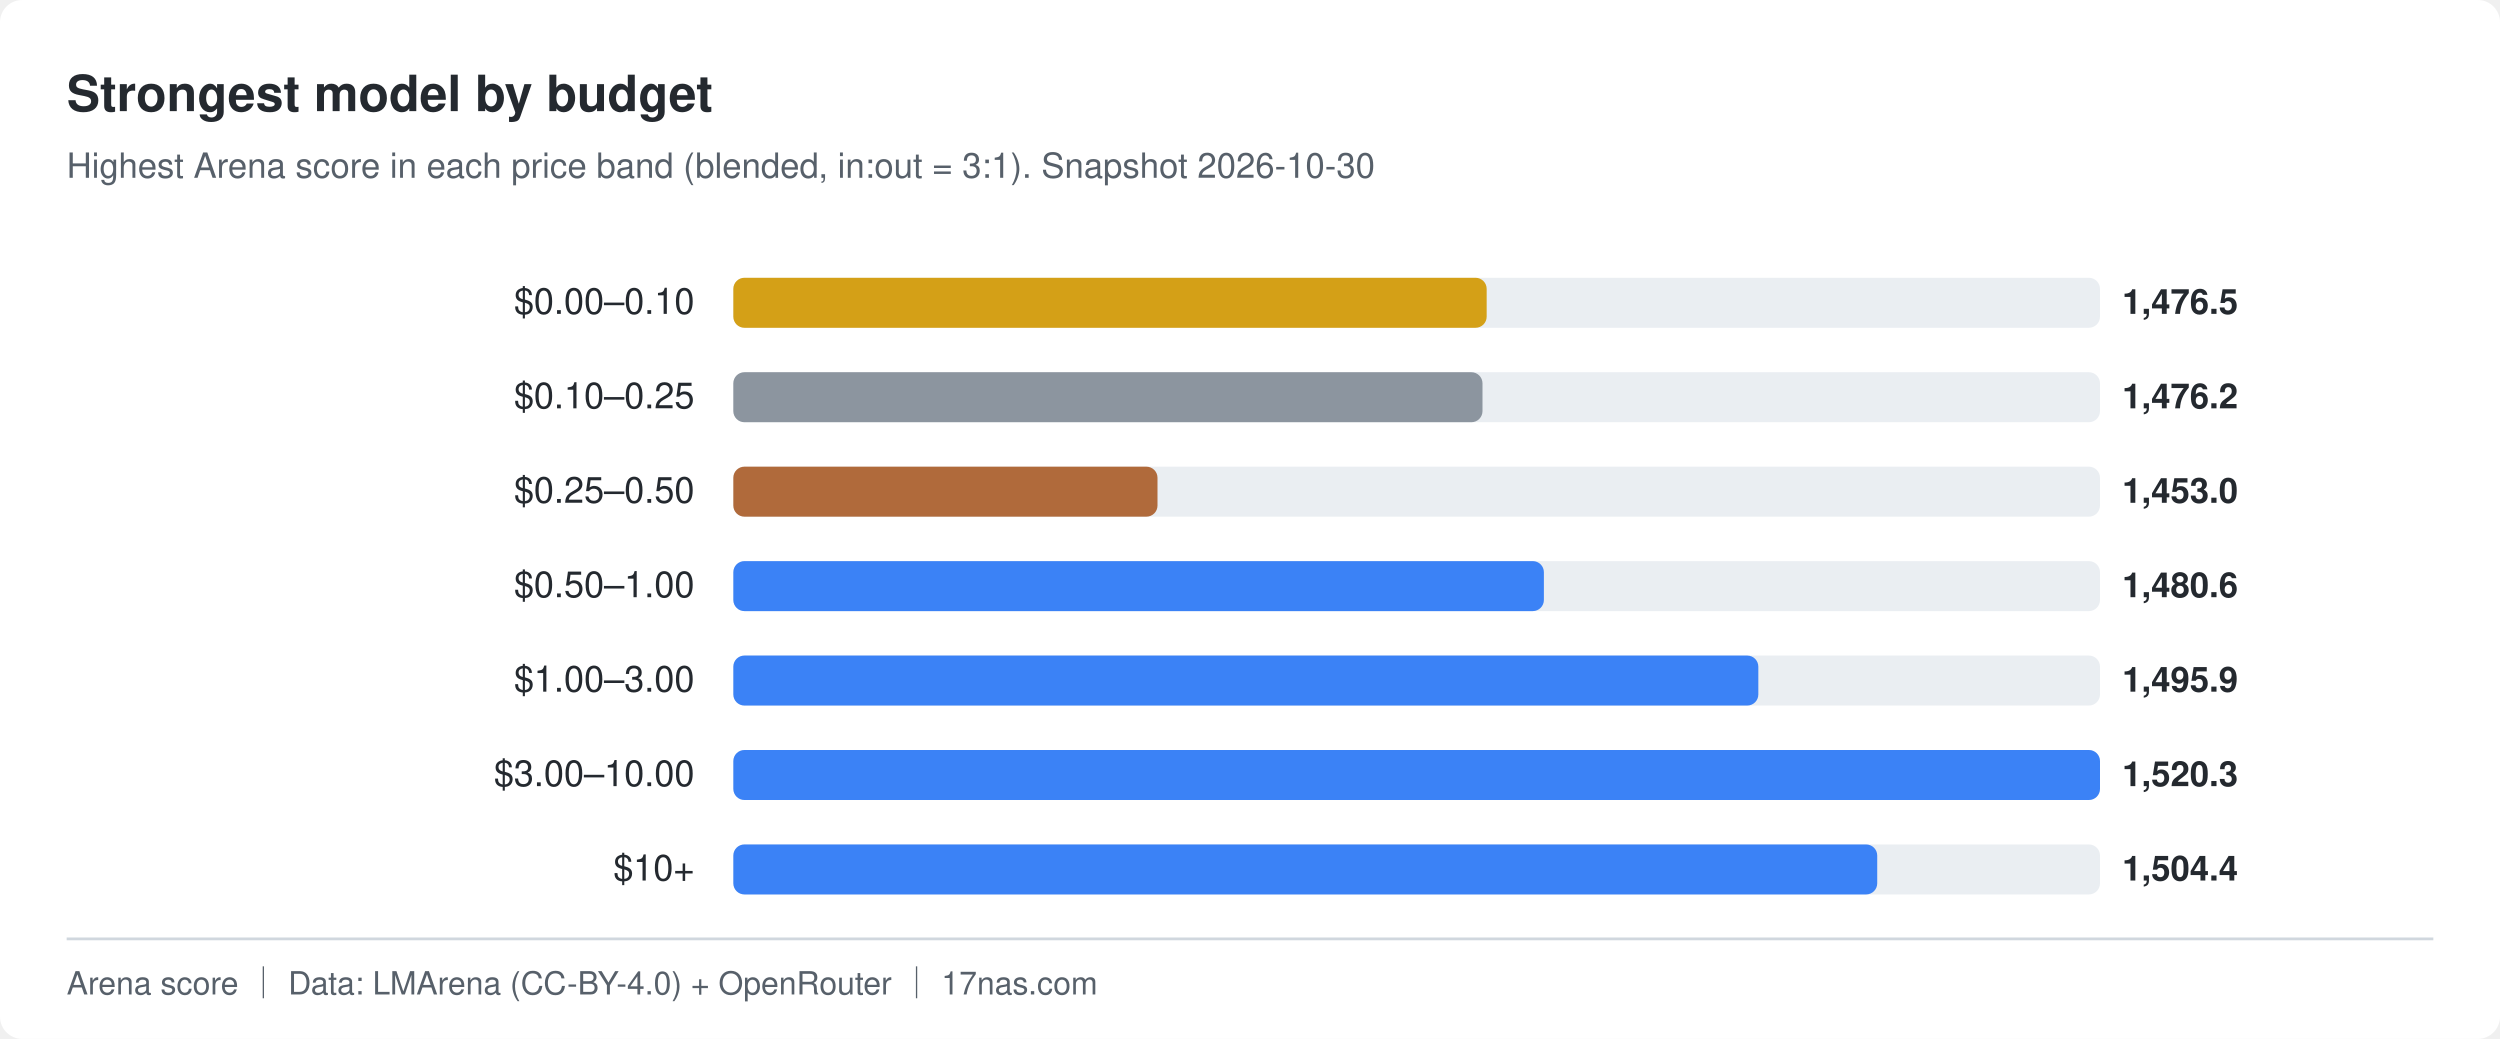
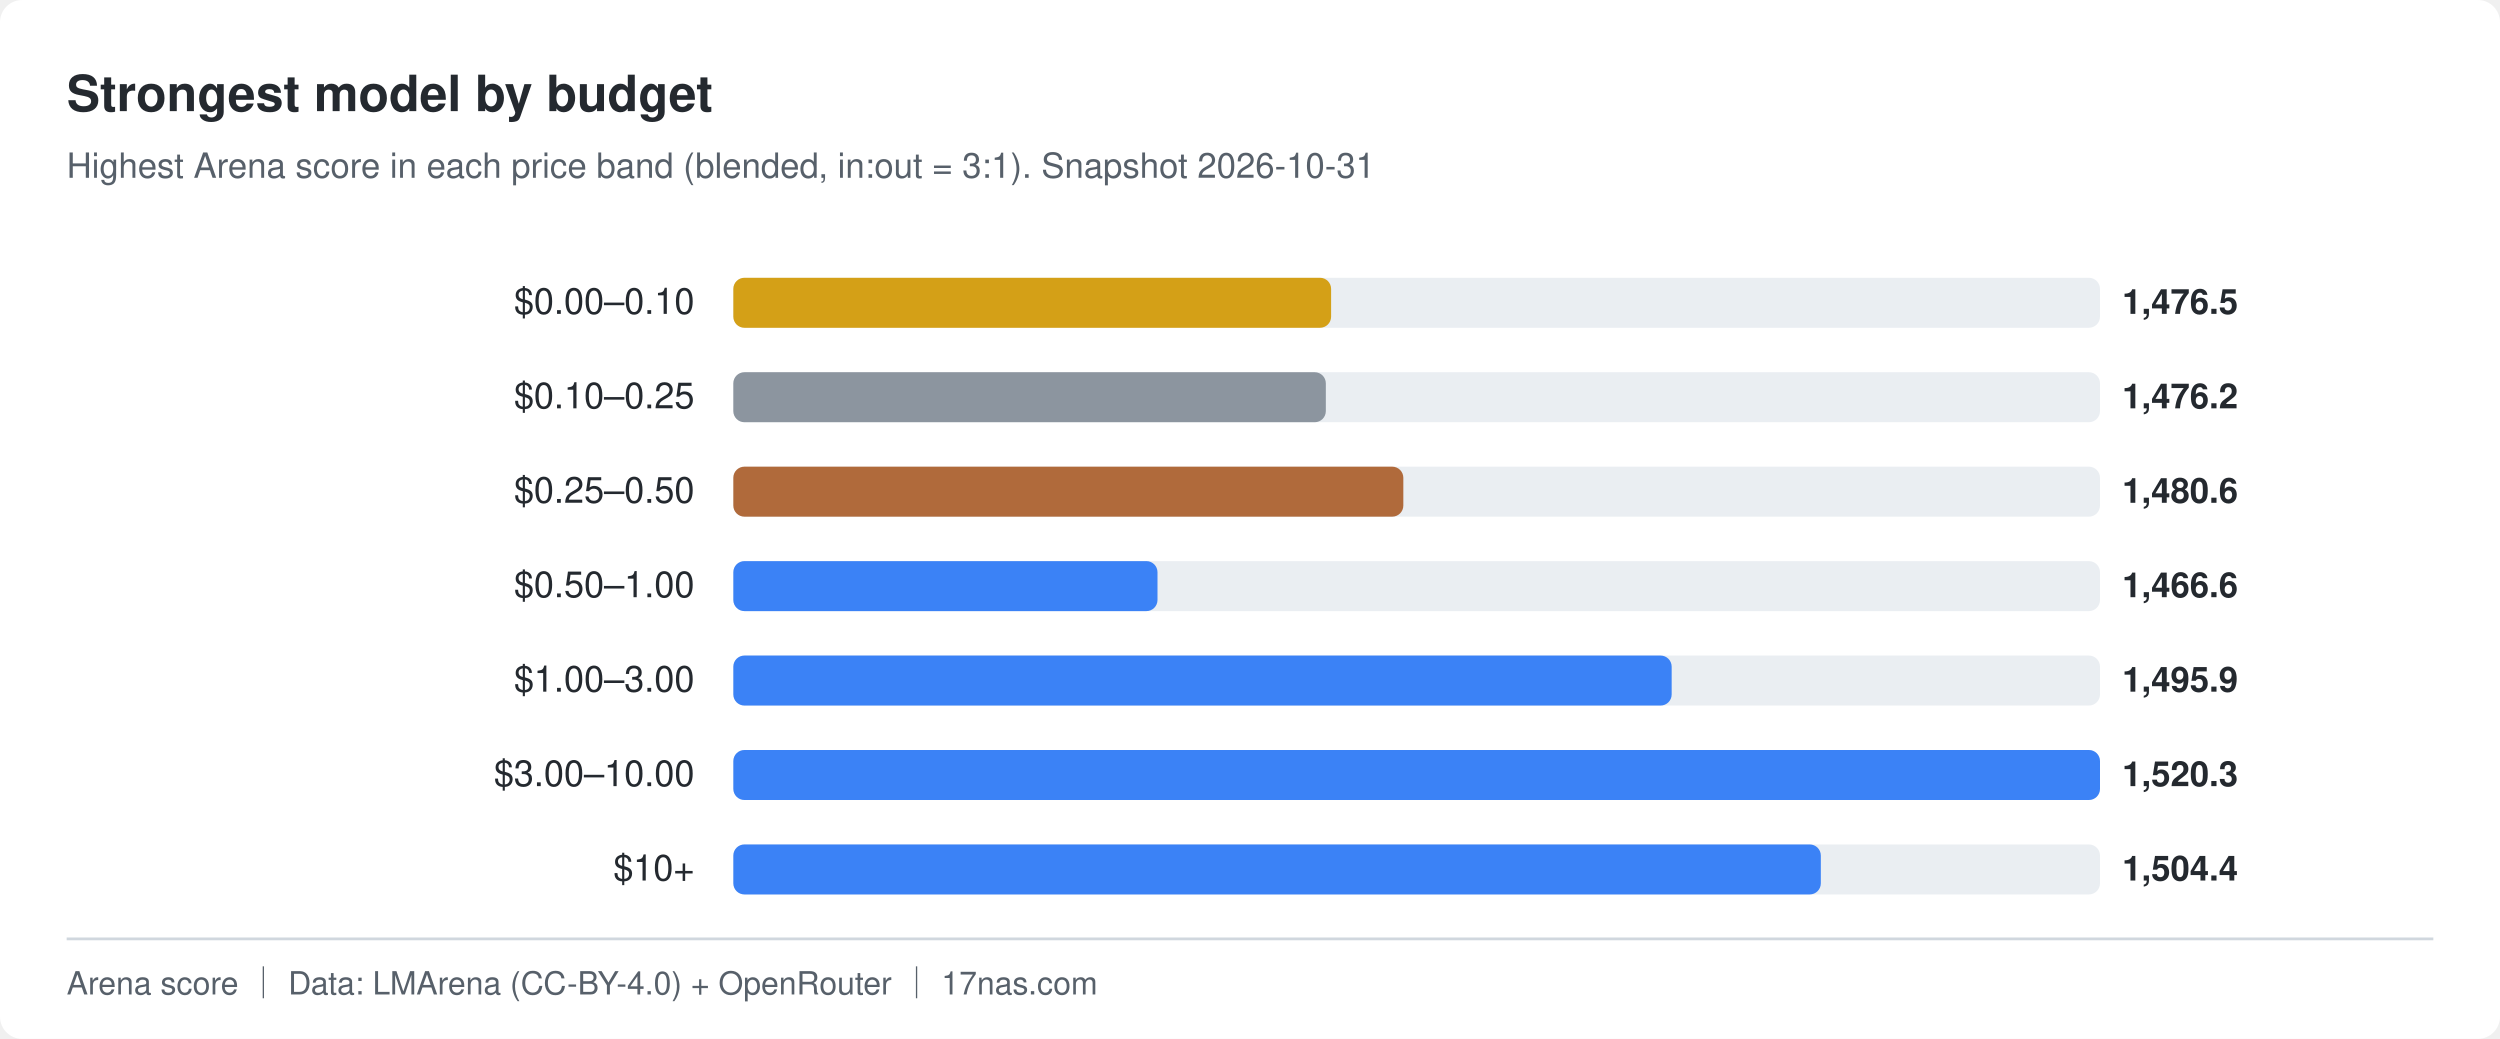
<svg xmlns="http://www.w3.org/2000/svg" width="900" height="374" viewBox="0 0 900 374" role="img" aria-label="Strongest model by budget">
  <style>
    .bg { fill: #ffffff; }
    .fg { fill: #24292f; }
    .muted { fill: #57606a; }
    .track { fill: #eaeef2; }
    .axis { stroke: #d0d7de; }
    @media (prefers-color-scheme: dark) {
      .bg { fill: #0d1117; }
      .fg { fill: #e6edf3; }
      .muted { fill: #8b949e; }
      .track { fill: #21262d; }
      .axis { stroke: #30363d; }
    }
  </style>
  <rect class="bg" x="0" y="0" width="900" height="374" rx="8" />
  <text class="fg" x="24" y="40" font-family="-apple-system,BlinkMacSystemFont,Segoe UI,Helvetica,Arial,sans-serif" font-size="18" font-weight="600">Strongest model by budget</text>
-   <text class="muted" x="24" y="64" font-family="-apple-system,BlinkMacSystemFont,Segoe UI,Helvetica,Arial,sans-serif" font-size="12.5">Highest Arena score in each price band (blended, in:out = 3:1). Snapshot 2026-10-30</text>
+   <text class="muted" x="24" y="64" font-family="-apple-system,BlinkMacSystemFont,Segoe UI,Helvetica,Arial,sans-serif" font-size="12.5">Highest Arena score in each price band (blended, in:out = 3:1). Snapshot 2026-10-31</text>
  <text class="fg" x="250" y="113" text-anchor="end" font-family="-apple-system,BlinkMacSystemFont,Segoe UI,Helvetica,Arial,sans-serif" font-size="13">$0.00–0.10</text>
  <rect class="track" x="264" y="100" width="492" height="18" rx="4" />
-   <rect x="264" y="100" width="271.2" height="18" rx="4" fill="#d4a017" />
+   <rect x="264" y="100" width="215.2" height="18" rx="4" fill="#d4a017" />
  <text class="fg" x="764" y="113" font-family="-apple-system,BlinkMacSystemFont,Segoe UI,Helvetica,Arial,sans-serif" font-size="12.5" font-weight="600">1,476.5</text>
  <text class="fg" x="250" y="147" text-anchor="end" font-family="-apple-system,BlinkMacSystemFont,Segoe UI,Helvetica,Arial,sans-serif" font-size="13">$0.10–0.25</text>
  <rect class="track" x="264" y="134" width="492" height="18" rx="4" />
-   <rect x="264" y="134" width="269.7" height="18" rx="4" fill="#8c959f" />
+   <rect x="264" y="134" width="213.3" height="18" rx="4" fill="#8c959f" />
  <text class="fg" x="764" y="147" font-family="-apple-system,BlinkMacSystemFont,Segoe UI,Helvetica,Arial,sans-serif" font-size="12.5" font-weight="600">1,476.2</text>
  <text class="fg" x="250" y="181" text-anchor="end" font-family="-apple-system,BlinkMacSystemFont,Segoe UI,Helvetica,Arial,sans-serif" font-size="13">$0.25–0.50</text>
  <rect class="track" x="264" y="168" width="492" height="18" rx="4" />
-   <rect x="264" y="168" width="152.7" height="18" rx="4" fill="#b06a3b" />
-   <text class="fg" x="764" y="181" font-family="-apple-system,BlinkMacSystemFont,Segoe UI,Helvetica,Arial,sans-serif" font-size="12.5" font-weight="600">1,453.0</text>
+   <rect x="264" y="168" width="241.2" height="18" rx="4" fill="#b06a3b" />
+   <text class="fg" x="764" y="181" font-family="-apple-system,BlinkMacSystemFont,Segoe UI,Helvetica,Arial,sans-serif" font-size="12.5" font-weight="600">1,480.6</text>
  <text class="fg" x="250" y="215" text-anchor="end" font-family="-apple-system,BlinkMacSystemFont,Segoe UI,Helvetica,Arial,sans-serif" font-size="13">$0.50–1.00</text>
  <rect class="track" x="264" y="202" width="492" height="18" rx="4" />
-   <rect x="264" y="202" width="291.8" height="18" rx="4" fill="#3b82f6" />
-   <text class="fg" x="764" y="215" font-family="-apple-system,BlinkMacSystemFont,Segoe UI,Helvetica,Arial,sans-serif" font-size="12.5" font-weight="600">1,480.6</text>
+   <rect x="264" y="202" width="152.7" height="18" rx="4" fill="#3b82f6" />
+   <text class="fg" x="764" y="215" font-family="-apple-system,BlinkMacSystemFont,Segoe UI,Helvetica,Arial,sans-serif" font-size="12.5" font-weight="600">1,466.6</text>
  <text class="fg" x="250" y="249" text-anchor="end" font-family="-apple-system,BlinkMacSystemFont,Segoe UI,Helvetica,Arial,sans-serif" font-size="13">$1.00–3.00</text>
  <rect class="track" x="264" y="236" width="492" height="18" rx="4" />
-   <rect x="264" y="236" width="369.0" height="18" rx="4" fill="#3b82f6" />
+   <rect x="264" y="236" width="337.8" height="18" rx="4" fill="#3b82f6" />
  <text class="fg" x="764" y="249" font-family="-apple-system,BlinkMacSystemFont,Segoe UI,Helvetica,Arial,sans-serif" font-size="12.5" font-weight="600">1,495.9</text>
  <text class="fg" x="250" y="283" text-anchor="end" font-family="-apple-system,BlinkMacSystemFont,Segoe UI,Helvetica,Arial,sans-serif" font-size="13">$3.00–10.00</text>
  <rect class="track" x="264" y="270" width="492" height="18" rx="4" />
  <rect x="264" y="270" width="492.0" height="18" rx="4" fill="#3b82f6" />
  <text class="fg" x="764" y="283" font-family="-apple-system,BlinkMacSystemFont,Segoe UI,Helvetica,Arial,sans-serif" font-size="12.5" font-weight="600">1,520.3</text>
  <text class="fg" x="250" y="317" text-anchor="end" font-family="-apple-system,BlinkMacSystemFont,Segoe UI,Helvetica,Arial,sans-serif" font-size="13">$10+</text>
  <rect class="track" x="264" y="304" width="492" height="18" rx="4" />
-   <rect x="264" y="304" width="411.8" height="18" rx="4" fill="#3b82f6" />
+   <rect x="264" y="304" width="391.5" height="18" rx="4" fill="#3b82f6" />
  <text class="fg" x="764" y="317" font-family="-apple-system,BlinkMacSystemFont,Segoe UI,Helvetica,Arial,sans-serif" font-size="12.5" font-weight="600">1,504.4</text>
  <line class="axis" x1="24" y1="338" x2="876" y2="338" stroke-width="1" />
  <text class="muted" x="24" y="358" font-family="-apple-system,BlinkMacSystemFont,Segoe UI,Helvetica,Arial,sans-serif" font-size="11.5">Arena score ｜ Data: LMArena (CC-BY-4.0) + OpenRouter ｜ 17nas.com</text>
</svg>
